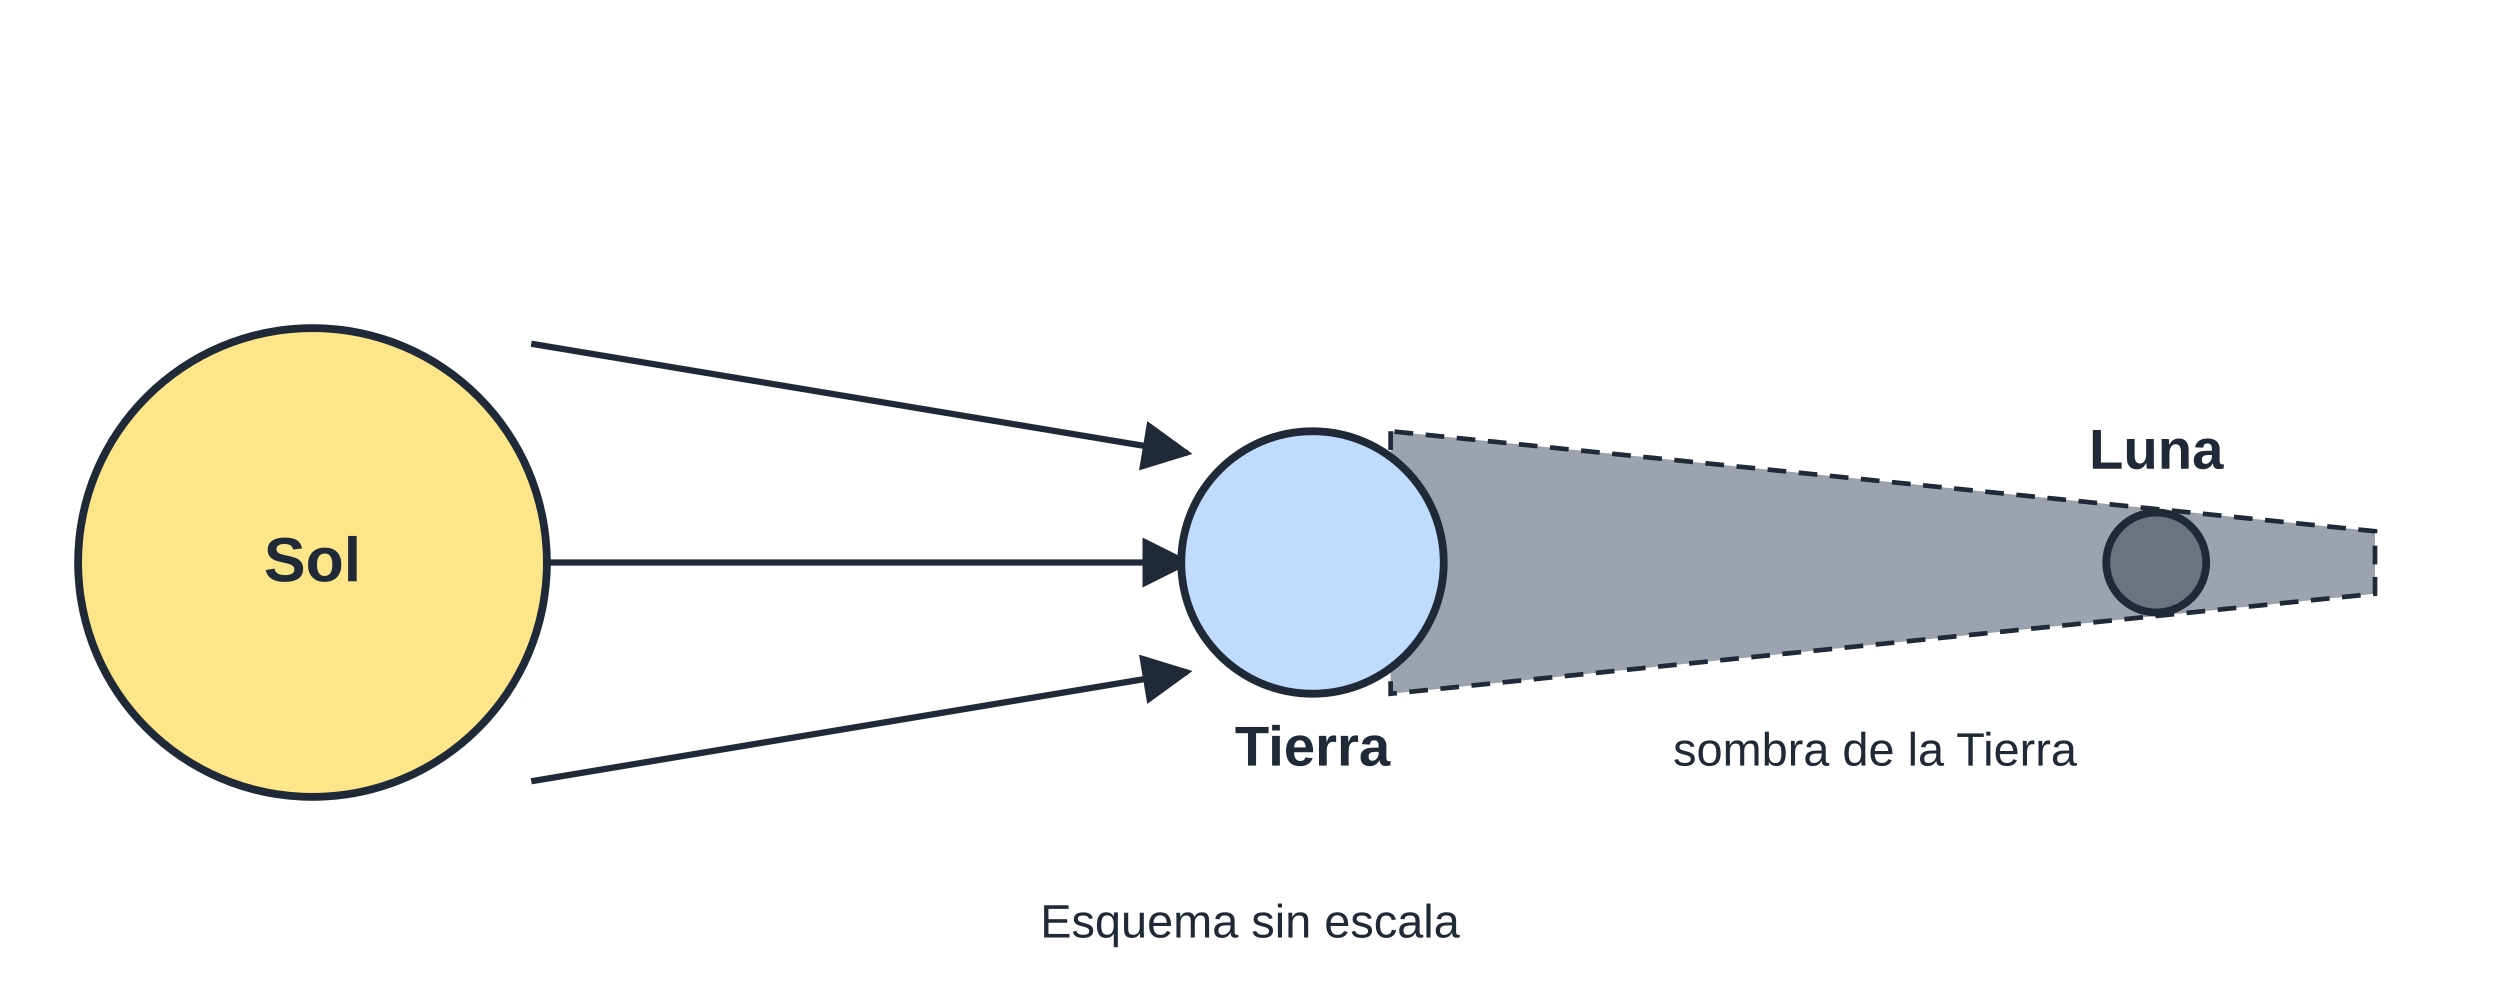
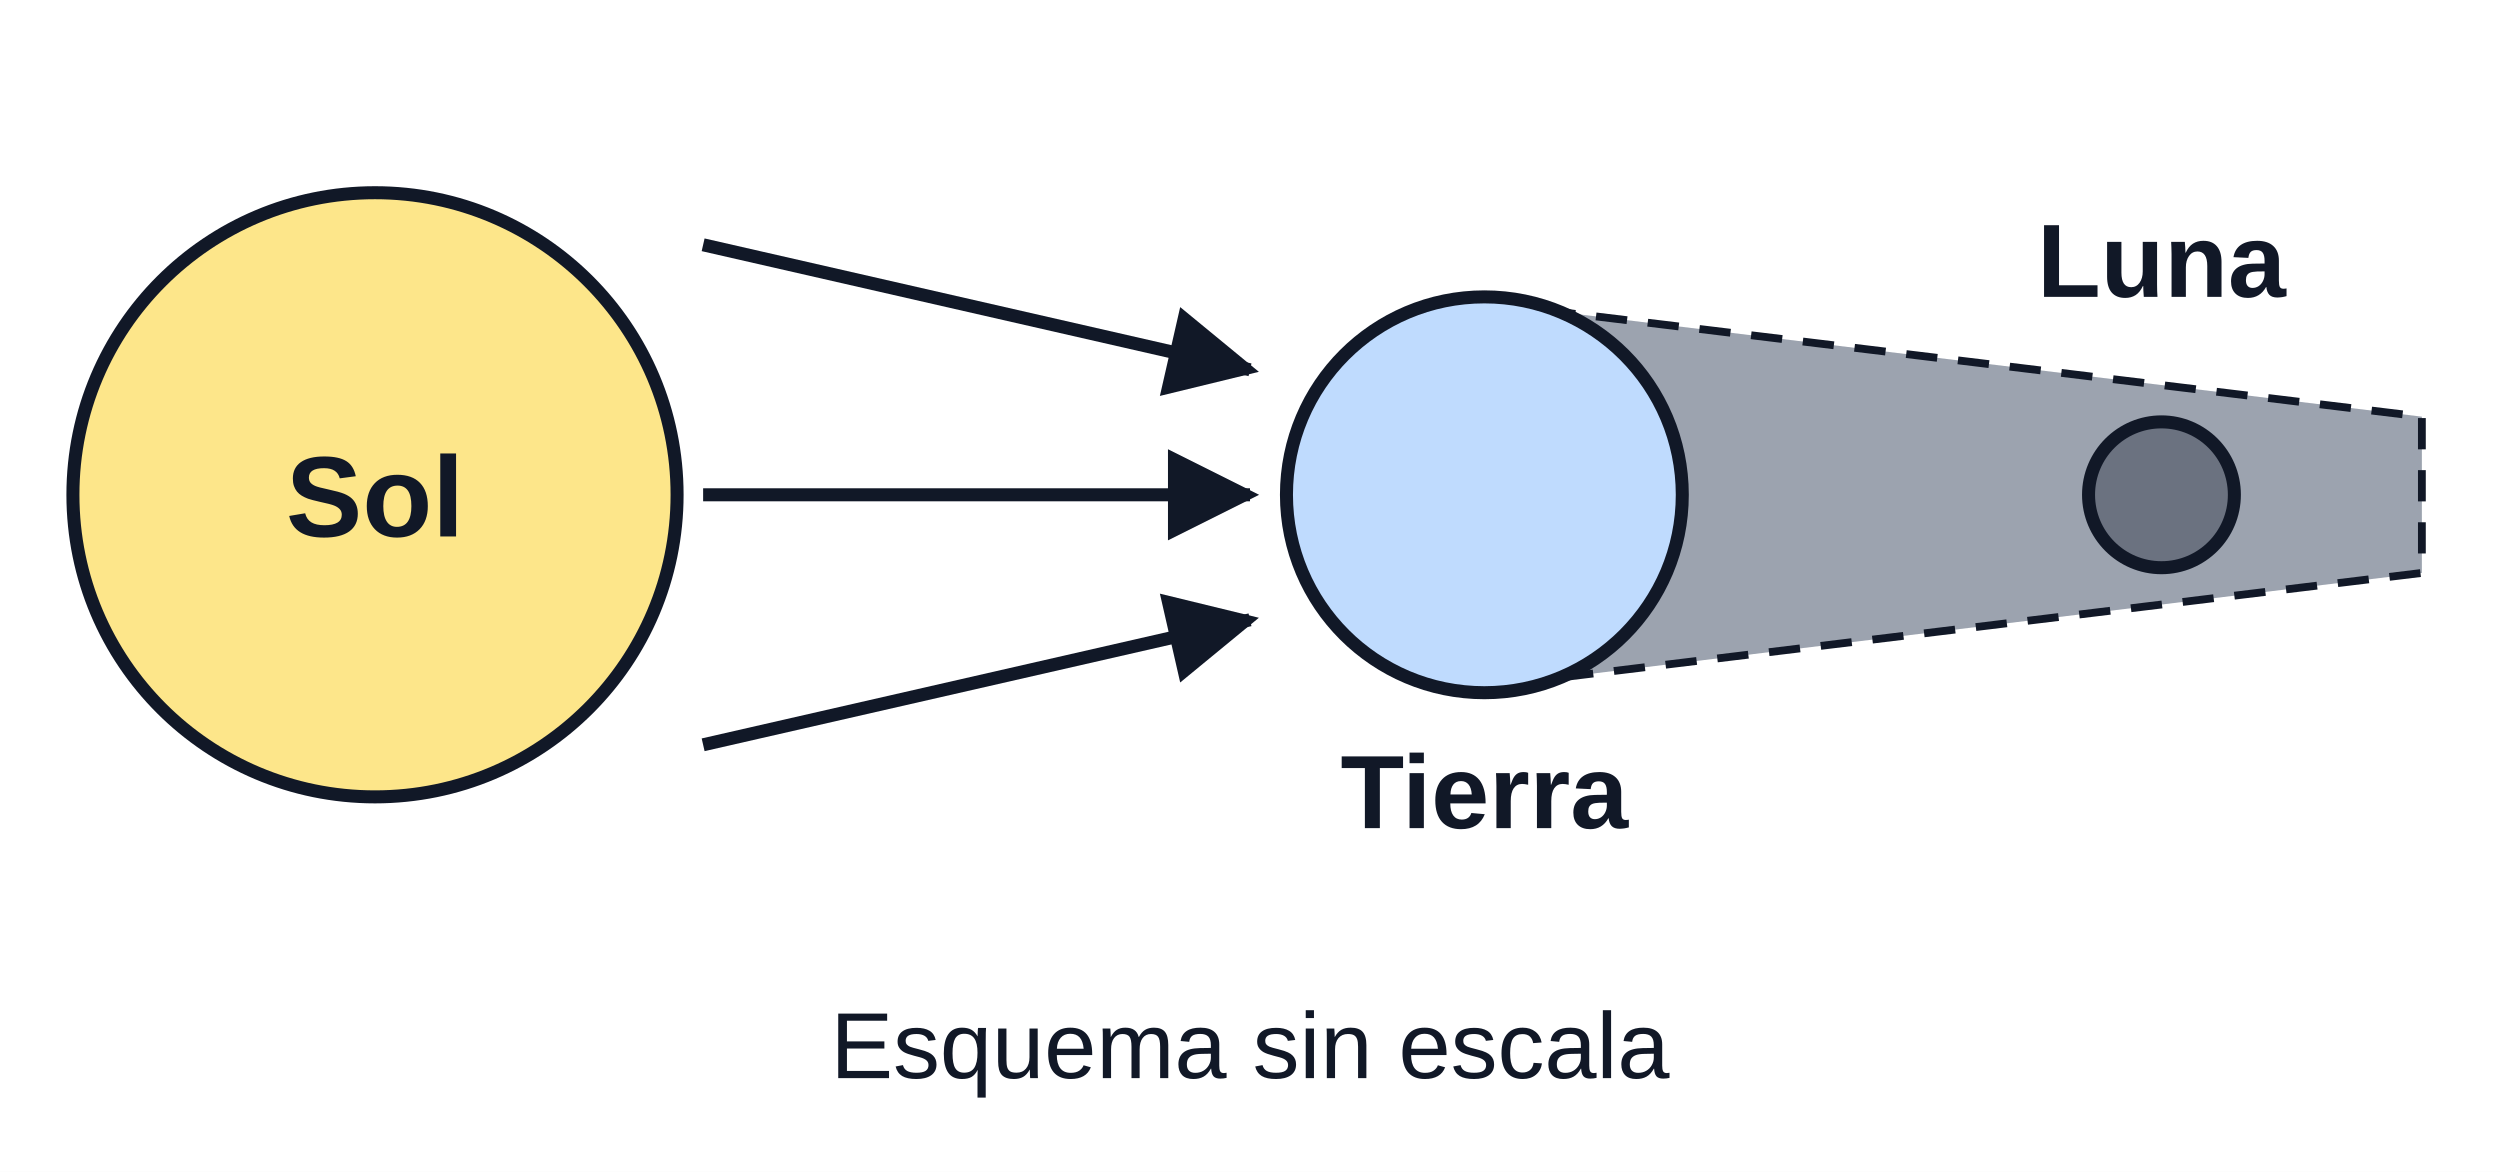
- <svg xmlns="http://www.w3.org/2000/svg" viewBox="0 0 800 320" width="800" height="320" role="img" font-family="Arial, Helvetica, sans-serif">
+ <svg xmlns="http://www.w3.org/2000/svg" viewBox="0 0 480 225" width="480" height="225" role="img" font-family="Arial, Helvetica, sans-serif">
  <defs>
-     <marker id="fl" viewBox="0 0 10 10" refX="9" refY="5" markerWidth="8" markerHeight="8" orient="auto-start-reverse">
-       <path d="M0,0 L10,5 L0,10 z" fill="#1f2937" />
+     <marker id="fl" viewBox="0 0 10 10" refX="9" refY="5" markerWidth="7" markerHeight="7" orient="auto-start-reverse">
+       <path d="M0,0 L10,5 L0,10 z" fill="#111827" />
    </marker>
  </defs>
-   <rect x="0" y="0" width="800" height="320" fill="#ffffff" />
-   <polygon points="445,138 445,222 760,190 760,170" fill="#9ca3af" stroke="#1f2937" stroke-width="1.5" stroke-dasharray="6 4" />
-   <text x="600" y="245" font-size="15" text-anchor="middle" font-weight="normal" fill="#1f2937">sombra de la Tierra</text>
-   <line x1="170" y1="110" x2="380" y2="145.0" stroke="#1f2937" stroke-width="2" marker-end="url(#fl)" />
-   <line x1="170" y1="180" x2="380" y2="180" stroke="#1f2937" stroke-width="2" marker-end="url(#fl)" />
-   <line x1="170" y1="250" x2="380" y2="215.0" stroke="#1f2937" stroke-width="2" marker-end="url(#fl)" />
-   <circle cx="100" cy="180" r="75" fill="#fde68a" stroke="#1f2937" stroke-width="2.5" />
-   <text x="100" y="186" font-size="20" text-anchor="middle" font-weight="bold" fill="#1f2937">Sol</text>
-   <circle cx="420" cy="180" r="42" fill="#bfdbfe" stroke="#1f2937" stroke-width="2.5" />
-   <text x="420" y="245" font-size="18" text-anchor="middle" font-weight="bold" fill="#1f2937">Tierra</text>
-   <circle cx="690" cy="180" r="16" fill="#6b7280" stroke="#1f2937" stroke-width="2.5" />
-   <text x="690" y="150" font-size="18" text-anchor="middle" font-weight="bold" fill="#1f2937">Luna</text>
-   <text x="400" y="300" font-size="15" text-anchor="middle" font-weight="normal" fill="#1f2937">Esquema sin escala</text>
+   <rect x="0" y="0" width="480" height="225" fill="#ffffff" />
+   <polygon points="292,59 292,131 465,110 465,80" fill="#9ca3af" stroke="#111827" stroke-width="1.5" stroke-dasharray="6 4" />
+   <line x1="135" y1="47" x2="240" y2="71" stroke="#111827" stroke-width="2.5" marker-end="url(#fl)" />
+   <line x1="135" y1="95" x2="240" y2="95" stroke="#111827" stroke-width="2.5" marker-end="url(#fl)" />
+   <line x1="135" y1="143" x2="240" y2="119" stroke="#111827" stroke-width="2.5" marker-end="url(#fl)" />
+   <circle cx="72" cy="95" r="58" fill="#fde68a" stroke="#111827" stroke-width="2.5" />
+   <text x="72" y="103" font-size="22" text-anchor="middle" font-weight="bold" fill="#111827">Sol</text>
+   <circle cx="285" cy="95" r="38" fill="#bfdbfe" stroke="#111827" stroke-width="2.5" />
+   <text x="285" y="159" font-size="20" text-anchor="middle" font-weight="bold" fill="#111827">Tierra</text>
+   <circle cx="415" cy="95" r="14" fill="#6b7280" stroke="#111827" stroke-width="2.5" />
+   <text x="415" y="57" font-size="20" text-anchor="middle" font-weight="bold" fill="#111827">Luna</text>
+   <text x="240" y="207" font-size="18" text-anchor="middle" font-weight="normal" fill="#111827">Esquema sin escala</text>
</svg>
